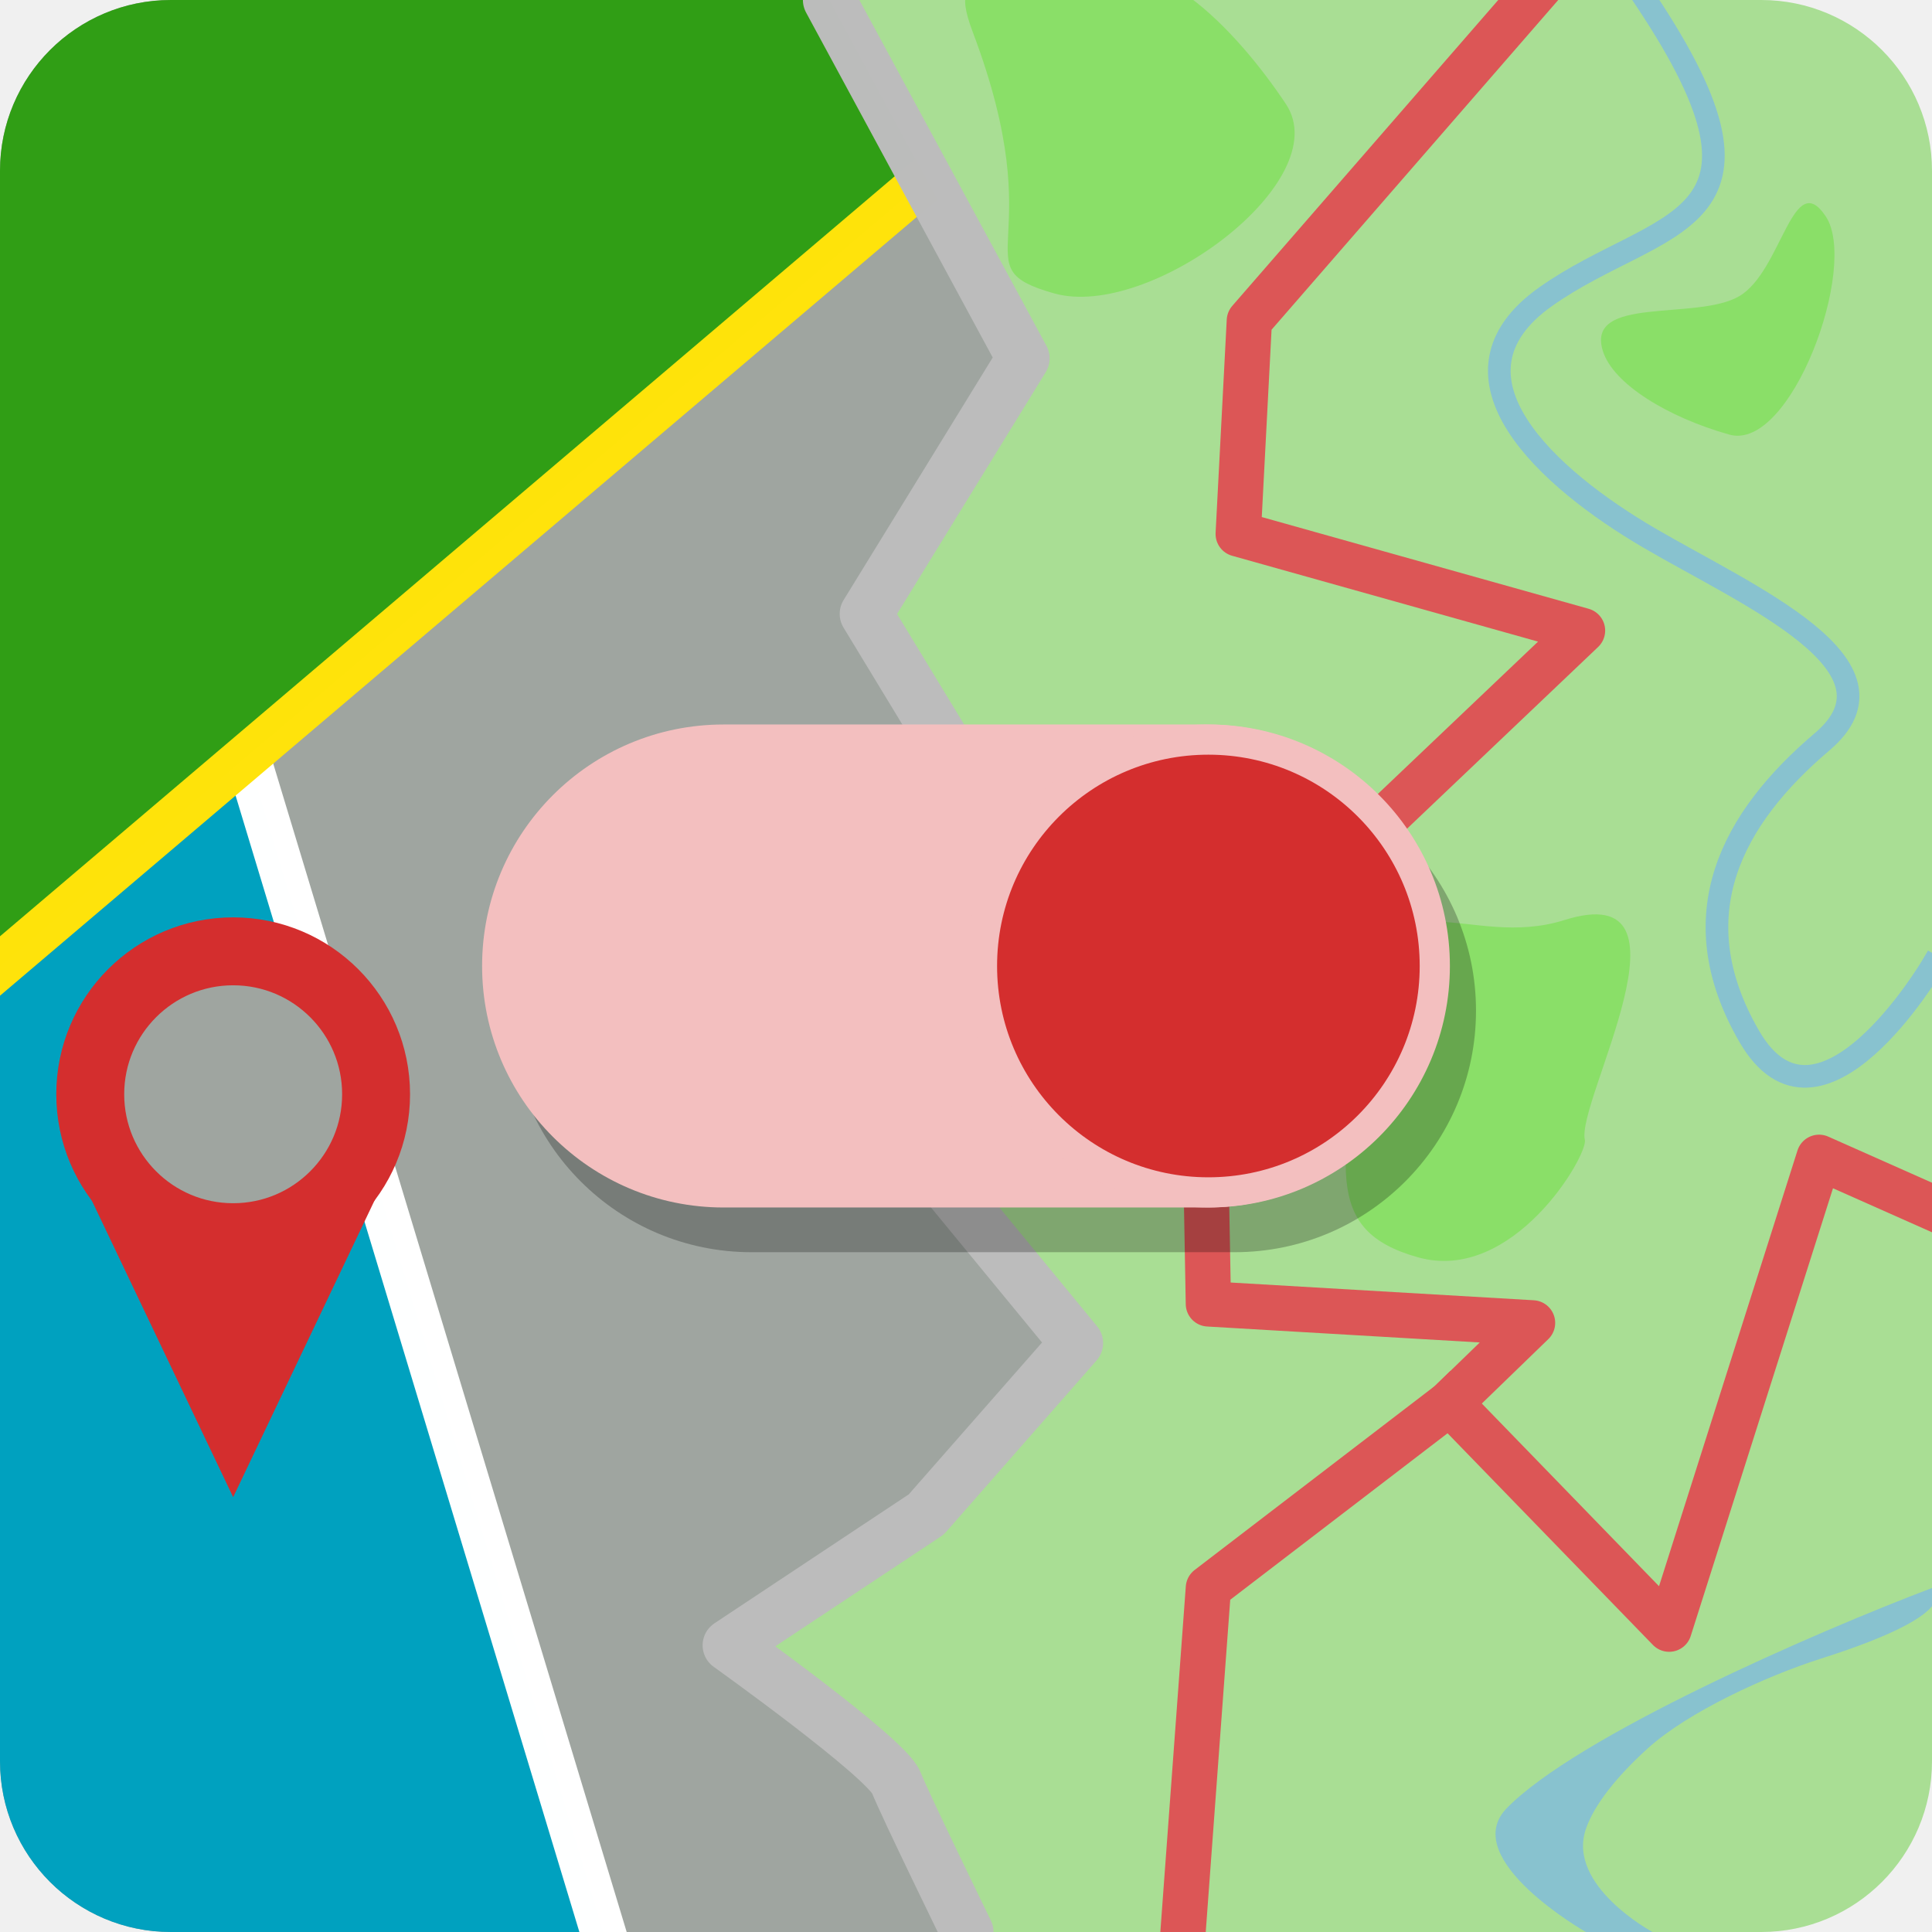
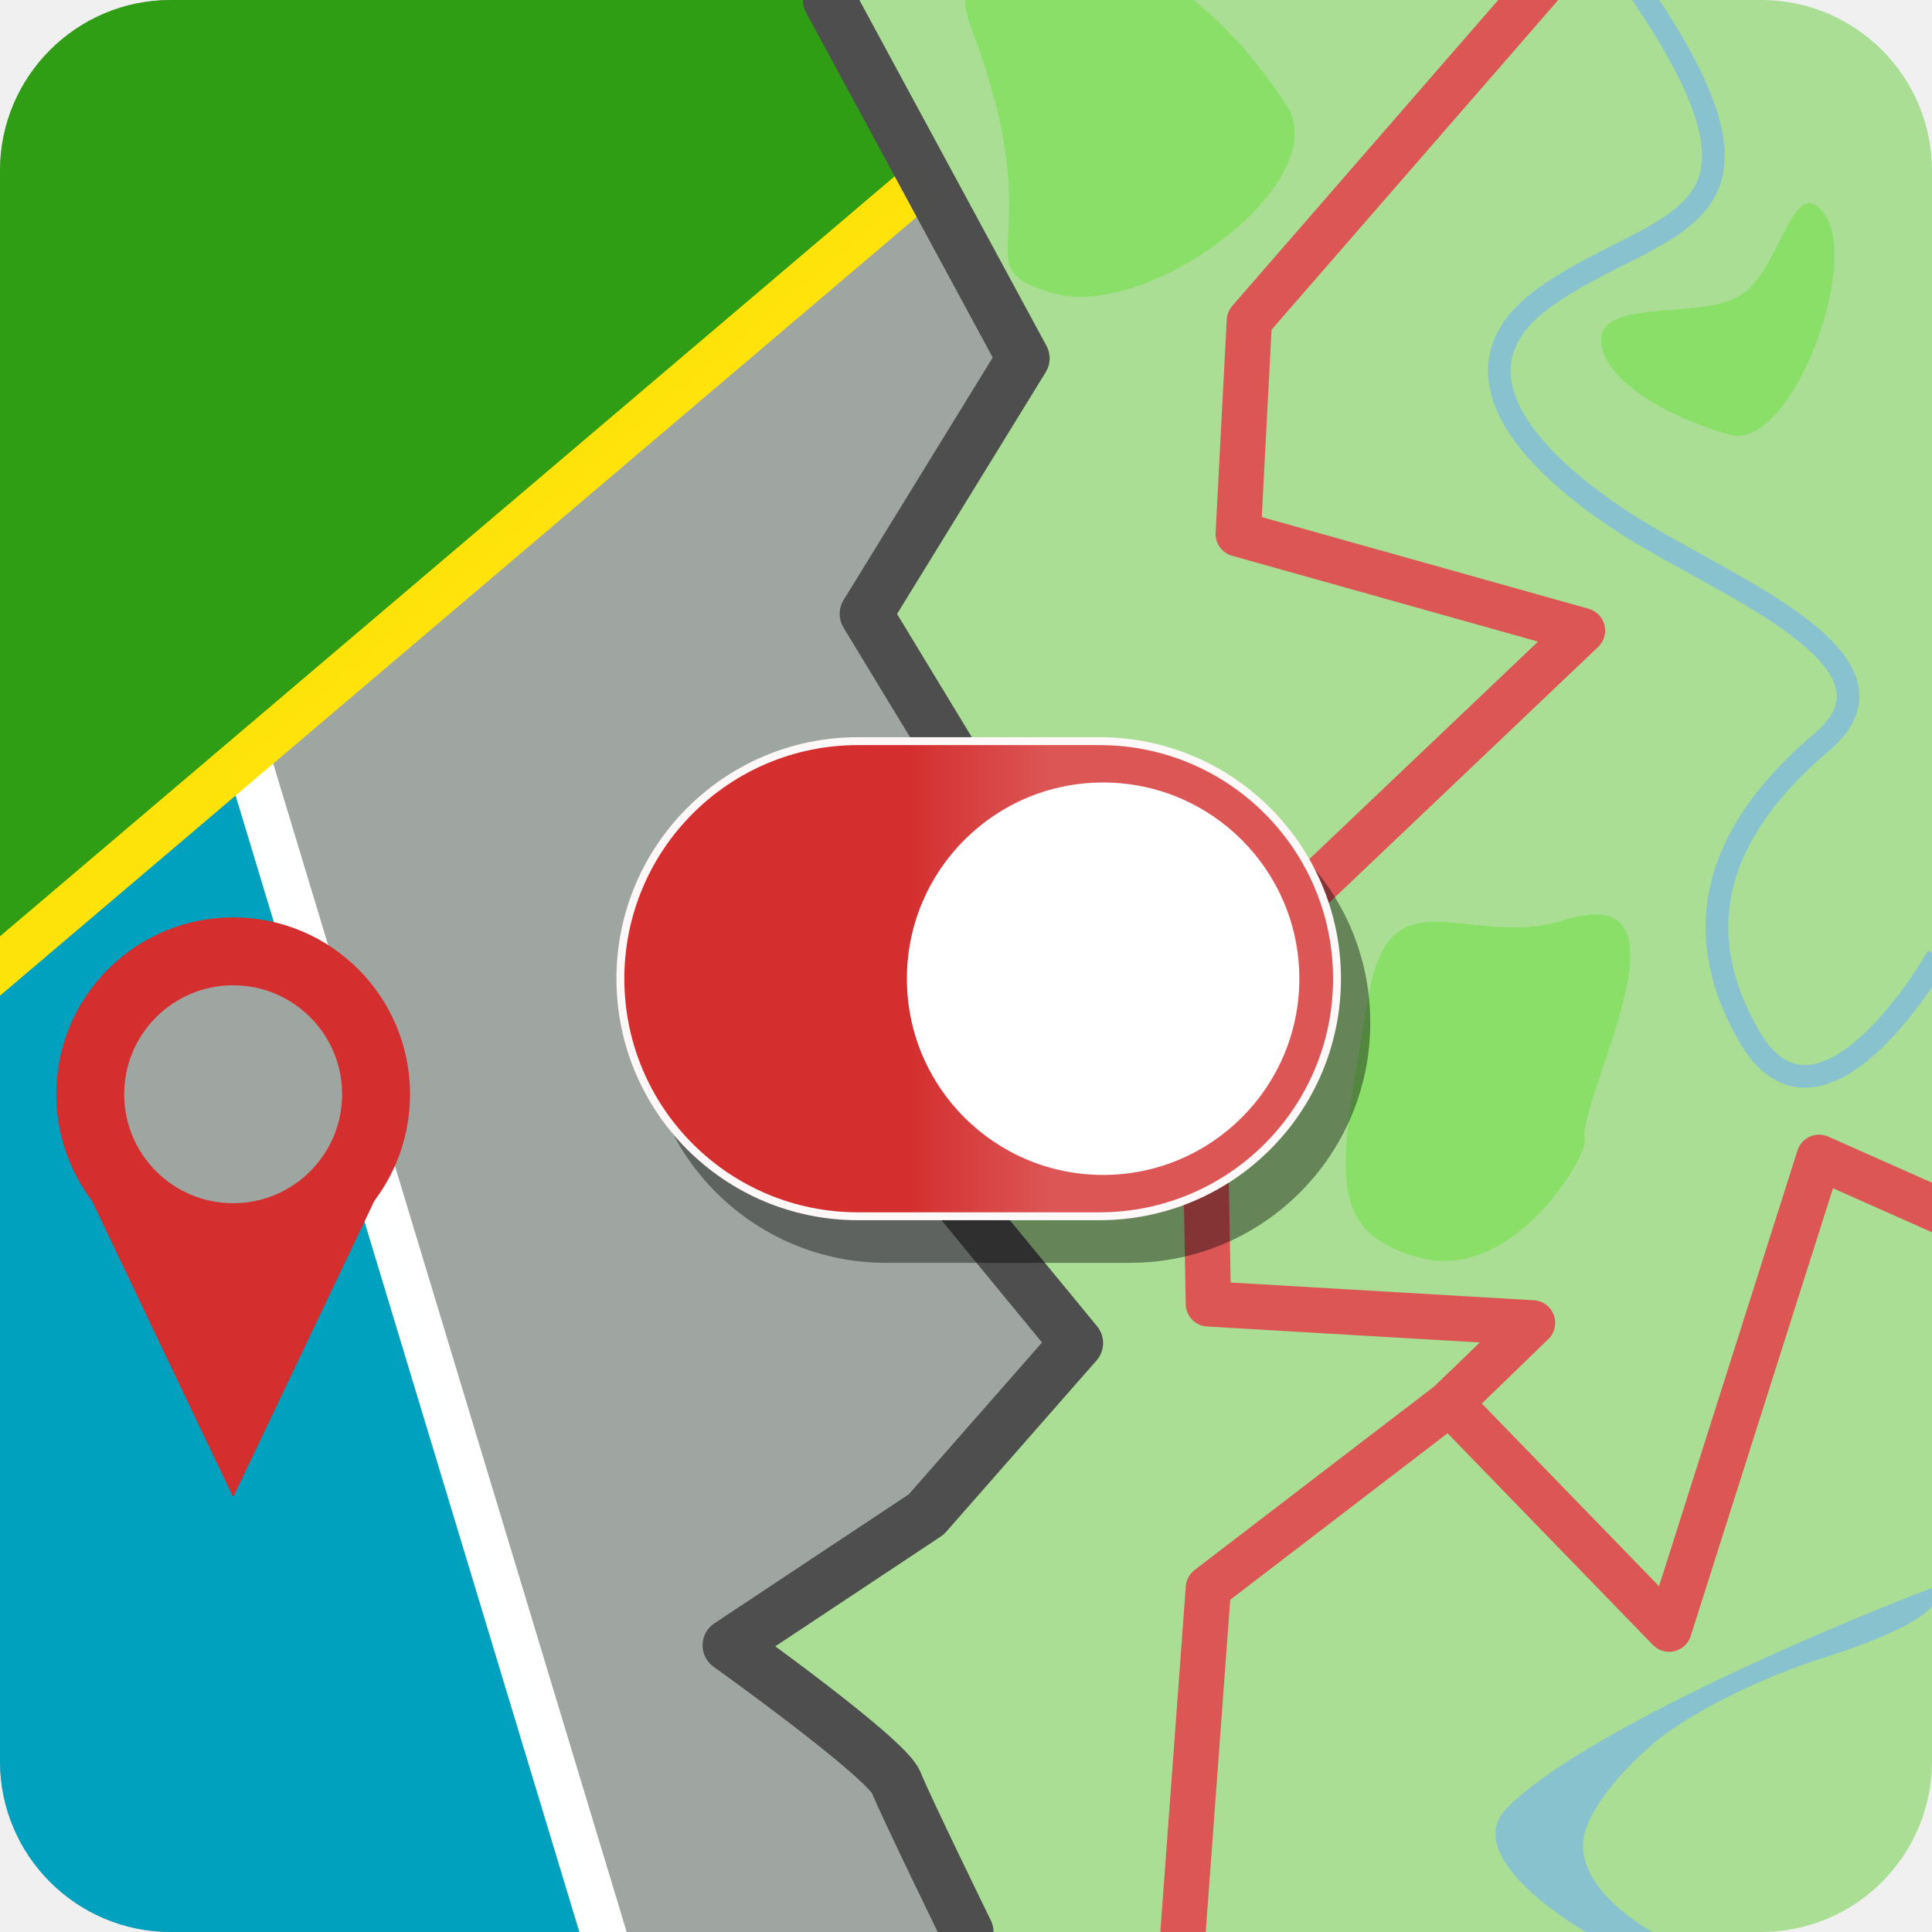
- <svg xmlns="http://www.w3.org/2000/svg" width="128" height="128" viewBox="0 0 128 128" version="1.1" id="svg5">
+ <svg xmlns="http://www.w3.org/2000/svg" xmlns:xlink="http://www.w3.org/1999/xlink" width="128" height="128" viewBox="0 0 128 128" version="1.1" id="svg5">
  <defs id="defs2">
+     <linearGradient id="linearGradient2281">
+       <stop style="stop-color:#d42e2e;stop-opacity:1;" offset="0.4" id="stop2277" />
+       <stop style="stop-color:#dc5656;stop-opacity:1;" offset="0.6" id="stop2279" />
+     </linearGradient>
    <clipPath clipPathUnits="userSpaceOnUse" id="clipPath1655">
      <rect style="fill:#000000;fill-opacity:1;stroke:none;stroke-width:3.5;stroke-linecap:square;stroke-linejoin:round" id="rect1657" width="128" height="128" x="0" y="0" ry="11.318" />
    </clipPath>
+     <linearGradient xlink:href="#linearGradient2281" id="linearGradient2283" x1="40.842" y1="64.842" x2="88.842" y2="64.842" gradientUnits="userSpaceOnUse" />
  </defs>
  <g id="g1649" clip-path="url(#clipPath1655)">
-     <g id="g23306">
+     <g id="g23306" style="display:inline">
      <path style="fill:#9fa5a0;fill-opacity:1;stroke:none;stroke-width:2;stroke-linecap:round;stroke-linejoin:round;stroke-dasharray:none;stroke-opacity:0.995" d="M 0,0 54.945,9.9894745e-8 67.79,23.742 57.381,40.671 63.954,51.502 56.053,70.4 71.334,88.981 61.368,100.335 48.301,109.006 59.375,118.09 64.074,128 H 0 Z" id="path8115" />
      <path style="fill:#00a1bf;fill-opacity:1;stroke:none;stroke-width:1.937;stroke-linecap:round;stroke-linejoin:round;stroke-dasharray:none;stroke-opacity:1" d="M 16.382,50.084 39.952,128 H 0 V 64 Z" id="path15874" />
      <path style="fill:#00a1bf;fill-opacity:1;stroke:#ffffff;stroke-width:3;stroke-linecap:square;stroke-linejoin:round;stroke-dasharray:none;stroke-opacity:0.995" d="M 16.382,50.084 39.952,128" id="path23080" />
      <path style="fill:#309e15;fill-opacity:1;stroke:none;stroke-width:1.937;stroke-linecap:round;stroke-linejoin:round;stroke-dasharray:none;stroke-opacity:1" d="M 0,64 61.368,11.871 54.945,9.9894745e-8 0,0 Z" id="path10862" />
      <path style="fill:none;fill-opacity:1;stroke:#ffe30b;stroke-width:3;stroke-linecap:square;stroke-linejoin:round;stroke-dasharray:none;stroke-opacity:0.995" d="M 61.368,11.871 0,64" id="path17196" />
      <g id="g27705" transform="translate(-1.990385,1.749272)">
        <path style="fill:#d42e2e;fill-opacity:1;stroke:none;stroke-width:1.377;stroke-linecap:square;stroke-linejoin:round;stroke-dasharray:none;stroke-opacity:0.995" d="M 6.708,74.925 17.438,97.441 28.167,74.925 Z" id="path25710" />
        <ellipse style="fill:#9fa5a0;fill-opacity:1;stroke:#d42e2e;stroke-width:4.5;stroke-linecap:square;stroke-linejoin:round;stroke-dasharray:none;stroke-opacity:1" id="path23366" cx="17.438" cy="70.748" rx="9.469" ry="9.469" />
      </g>
    </g>
-     <g id="g43405">
+     <g id="g43405" style="display:inline">
      <path style="fill:#a9de94;fill-opacity:1;stroke:none;stroke-width:2;stroke-linecap:round;stroke-linejoin:round;stroke-dasharray:none;stroke-opacity:0.995" d="M 54.945,9.9894745e-8 128,0 V 128 H 64.074 L 59.375,118.09 48.301,109.006 61.368,100.335 71.334,88.981 56.053,70.4 63.954,51.502 57.381,40.671 67.79,23.742 Z" id="path8226" />
      <path style="fill:none;fill-opacity:1;stroke:#dc5656;stroke-width:3;stroke-linecap:square;stroke-linejoin:round;stroke-dasharray:none;stroke-opacity:1" d="M 101.249,0 82.773,21.25 82.035,35.376 104.846,41.777 79.683,65.706 80.059,86.387 101.535,87.644 96.052,92.955 80.059,105.207 78.379,128" id="path29960" />
      <path style="fill:none;fill-opacity:1;stroke:#dc5656;stroke-width:3;stroke-linecap:square;stroke-linejoin:round;stroke-dasharray:none;stroke-opacity:1" d="M 96.052,92.955 110.585,107.936 120.518,76.675 128,80" id="path31471" />
      <path style="fill:none;fill-opacity:1;stroke:#88c2cf;stroke-width:1.5;stroke-linecap:square;stroke-linejoin:round;stroke-dasharray:none;stroke-opacity:1" d="M 109.04,2.5925671e-8 C 119.194,15.23 109.923,14.347 102.418,19.645 c -7.505,5.297 0.221,12.123 6.843,15.994 6.622,3.871 17.392,8.473 11.455,13.51 -5.937,5.037 -9.469,11.47 -4.833,19.498 C 120.518,76.675 128,64 128,64" id="path31473" />
      <path style="fill:#88c2cf;fill-opacity:1;stroke:none;stroke-width:1.5;stroke-linecap:square;stroke-linejoin:round;stroke-dasharray:none;stroke-opacity:1" d="M 99.769,119.856 C 96.669,123.215 105.067,128 105.067,128 h 4.415 c 0,0 -5.694,-3.067 -4.415,-6.82 0.552,-1.618 2.063,-3.498 4.094,-5.339 2.679,-2.428 7.853,-4.8 11.511,-5.963 9.896,-3.148 7.328,-4.67 7.328,-4.67 -7.595,2.877 -23.592,9.825 -28.231,14.648 z" id="path36818" />
      <path style="fill:#8adf68;fill-opacity:1;stroke:none;stroke-width:1.73;stroke-linecap:square;stroke-linejoin:round;stroke-dasharray:none;stroke-opacity:1" d="M 64.449,2.127 C 69.84,16.383 63.52,17.656 69.84,19.438 76.16,21.22 88.582,11.987 85.198,6.898 81.813,1.809 76.122,-4.047 71.749,-1.501 67.377,1.045 62.312,-3.526 64.449,2.127 Z" id="path39259" />
      <path style="fill:#8adf68;fill-opacity:1;stroke:none;stroke-width:1.121;stroke-linecap:square;stroke-linejoin:round;stroke-dasharray:none;stroke-opacity:1" d="m 106.2,23.274 c 0.692,2.164 4.274,4.364 8.369,5.519 4.095,1.155 8.587,-11.157 6.394,-14.455 -2.193,-3.298 -2.907,3.64 -5.74,5.289 -2.833,1.65 -10.215,-0.083 -9.023,3.647 z" id="path39259-3" />
      <path style="fill:#8adf68;fill-opacity:1;stroke:none;stroke-width:1.73;stroke-linecap:square;stroke-linejoin:round;stroke-dasharray:none;stroke-opacity:1" d="m 90.64,66.112 c -1.886,11.221 -3.026,15.403 3.294,17.185 6.32,1.782 11.297,-6.797 11.067,-7.779 -0.592,-2.524 7.943,-17.491 -1.362,-14.56 -6.409,2.019 -11.555,-3.437 -12.999,5.153 z" id="path39259-6" />
    </g>
-     <path style="fill:none;fill-opacity:1;stroke:#bcbcbc;stroke-width:3.5;stroke-linecap:round;stroke-linejoin:round;stroke-dasharray:none;stroke-opacity:0.995" d="M 54.945,9.9894745e-8 67.79,23.742 57.381,40.671 l 6.573,10.831 -7.902,18.898 15.281,18.581 -9.966,11.355 -13.067,8.671 c 0,0 10.409,7.432 11.074,9.084 0.664,1.652 4.699,9.91 4.699,9.91" id="path8053" />
-     <g id="g7997" transform="translate(-19.93076,1.867649)" style="display:inline;stroke:none;stroke-opacity:0.995">
-       <rect style="display:inline;fill:#000000;fill-opacity:0.25;stroke:none;stroke-width:1;stroke-linecap:round;stroke-linejoin:round;stroke-dasharray:none;stroke-opacity:1" id="rect1021-3" width="64" height="32" x="53.72" y="49.094" ry="16" />
-       <rect style="display:inline;stroke:none;stroke-opacity:1;fill:#f3bfbf;fill-opacity:1;stroke-width:1;stroke-linecap:round;stroke-linejoin:round;stroke-dasharray:none" id="rect1021" width="64" height="32" x="51.871" y="46.132" ry="16" />
-       <circle style="fill:#d42e2e;fill-opacity:1;stroke:#f3bfbf;stroke-width:2;stroke-linecap:round;stroke-linejoin:round;stroke-dasharray:none;stroke-opacity:1" id="path6953" cx="99.99" cy="62.132" r="15" />
+     <path style="display:inline;fill:none;fill-opacity:1;stroke:#4e4e4e;stroke-width:3.5;stroke-linecap:round;stroke-linejoin:round;stroke-dasharray:none;stroke-opacity:0.995" d="M 54.945,9.9894745e-8 67.79,23.742 57.381,40.671 l 6.573,10.831 -7.902,18.898 15.281,18.581 -9.966,11.355 -13.067,8.671 c 0,0 10.409,7.432 11.074,9.084 0.664,1.652 4.699,9.91 4.699,9.91" id="path8053" />
+     <g id="g2215">
+       <rect style="fill:#000000;fill-opacity:0.401;stroke:none;stroke-width:0.529;stroke-dasharray:none;stroke-opacity:1" id="rect1689-3" width="48" height="31.824" x="42.784" y="51.842" ry="15.912" />
+       <rect style="fill:url(#linearGradient2283);fill-opacity:1;stroke:#fef8f8;stroke-width:0.523;stroke-dasharray:none;stroke-opacity:1" id="rect1689" width="47.477" height="31.477" x="41.103" y="49.103" ry="15.739" />
+       <circle style="fill:#ffffff;fill-opacity:1;stroke:none;stroke-width:0.982;stroke-dasharray:none;stroke-opacity:0.995" id="path1795" cx="73.084" cy="64.842" r="13" />
    </g>
  </g>
</svg>
